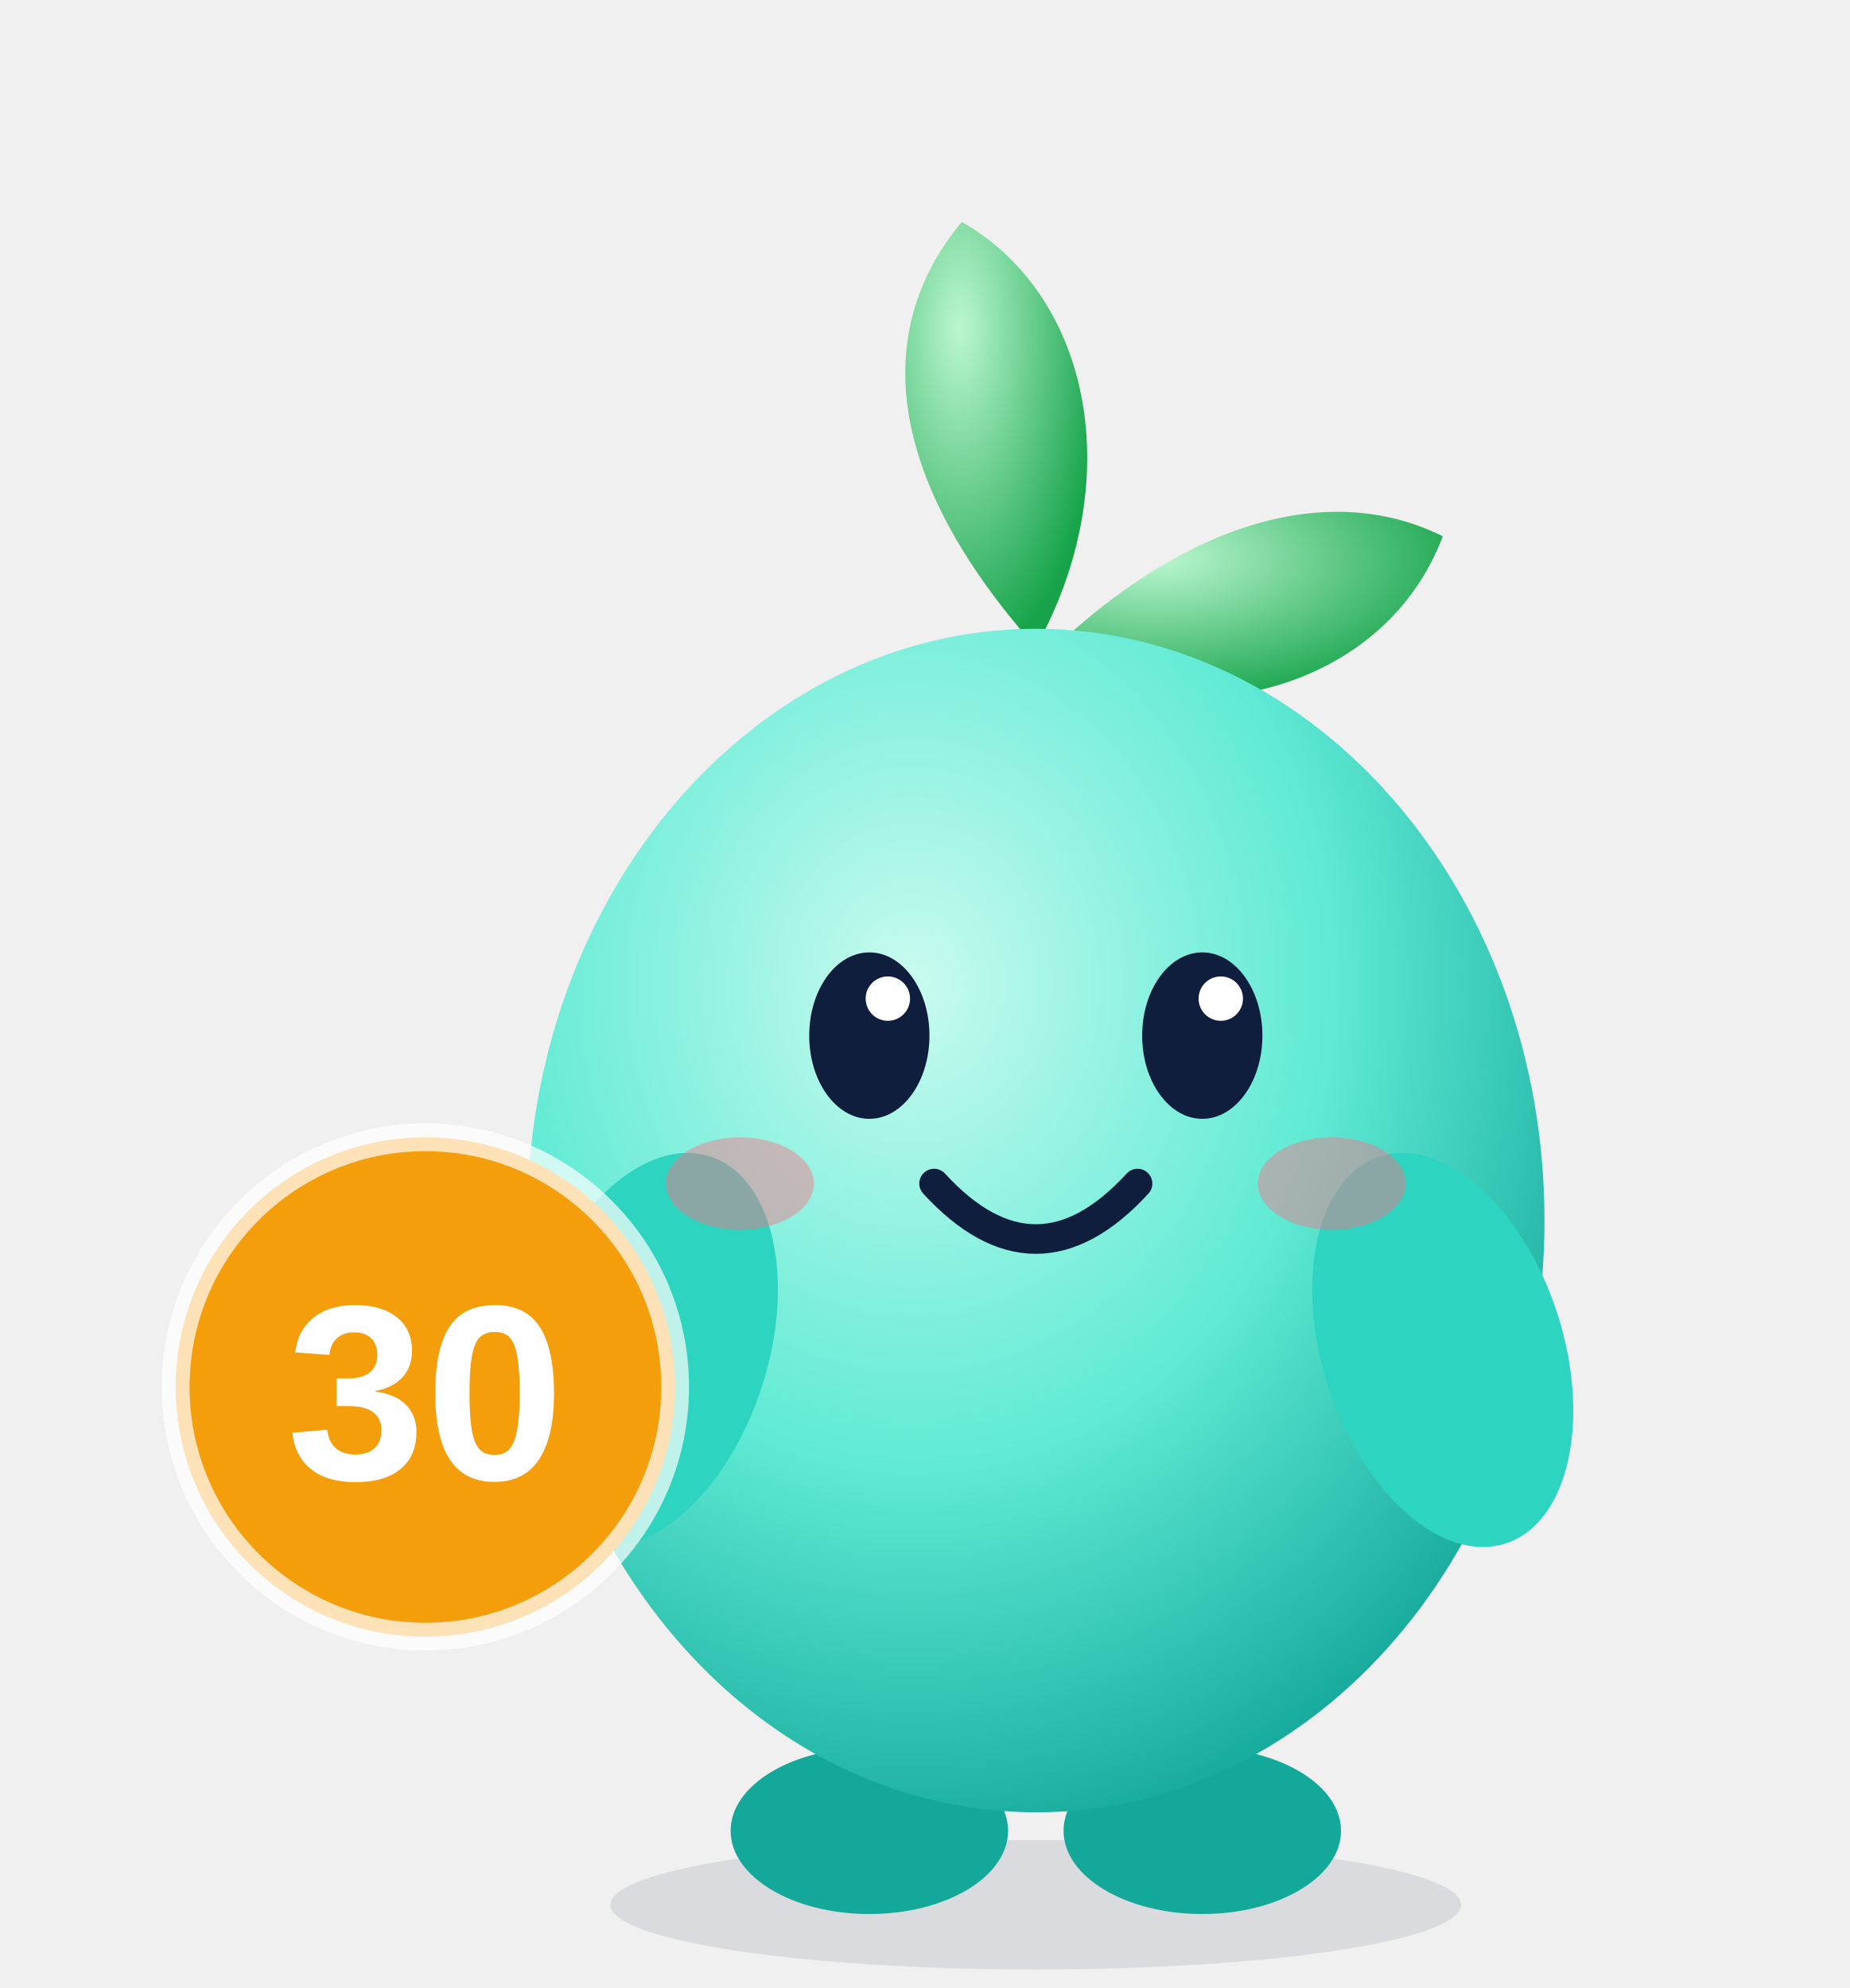
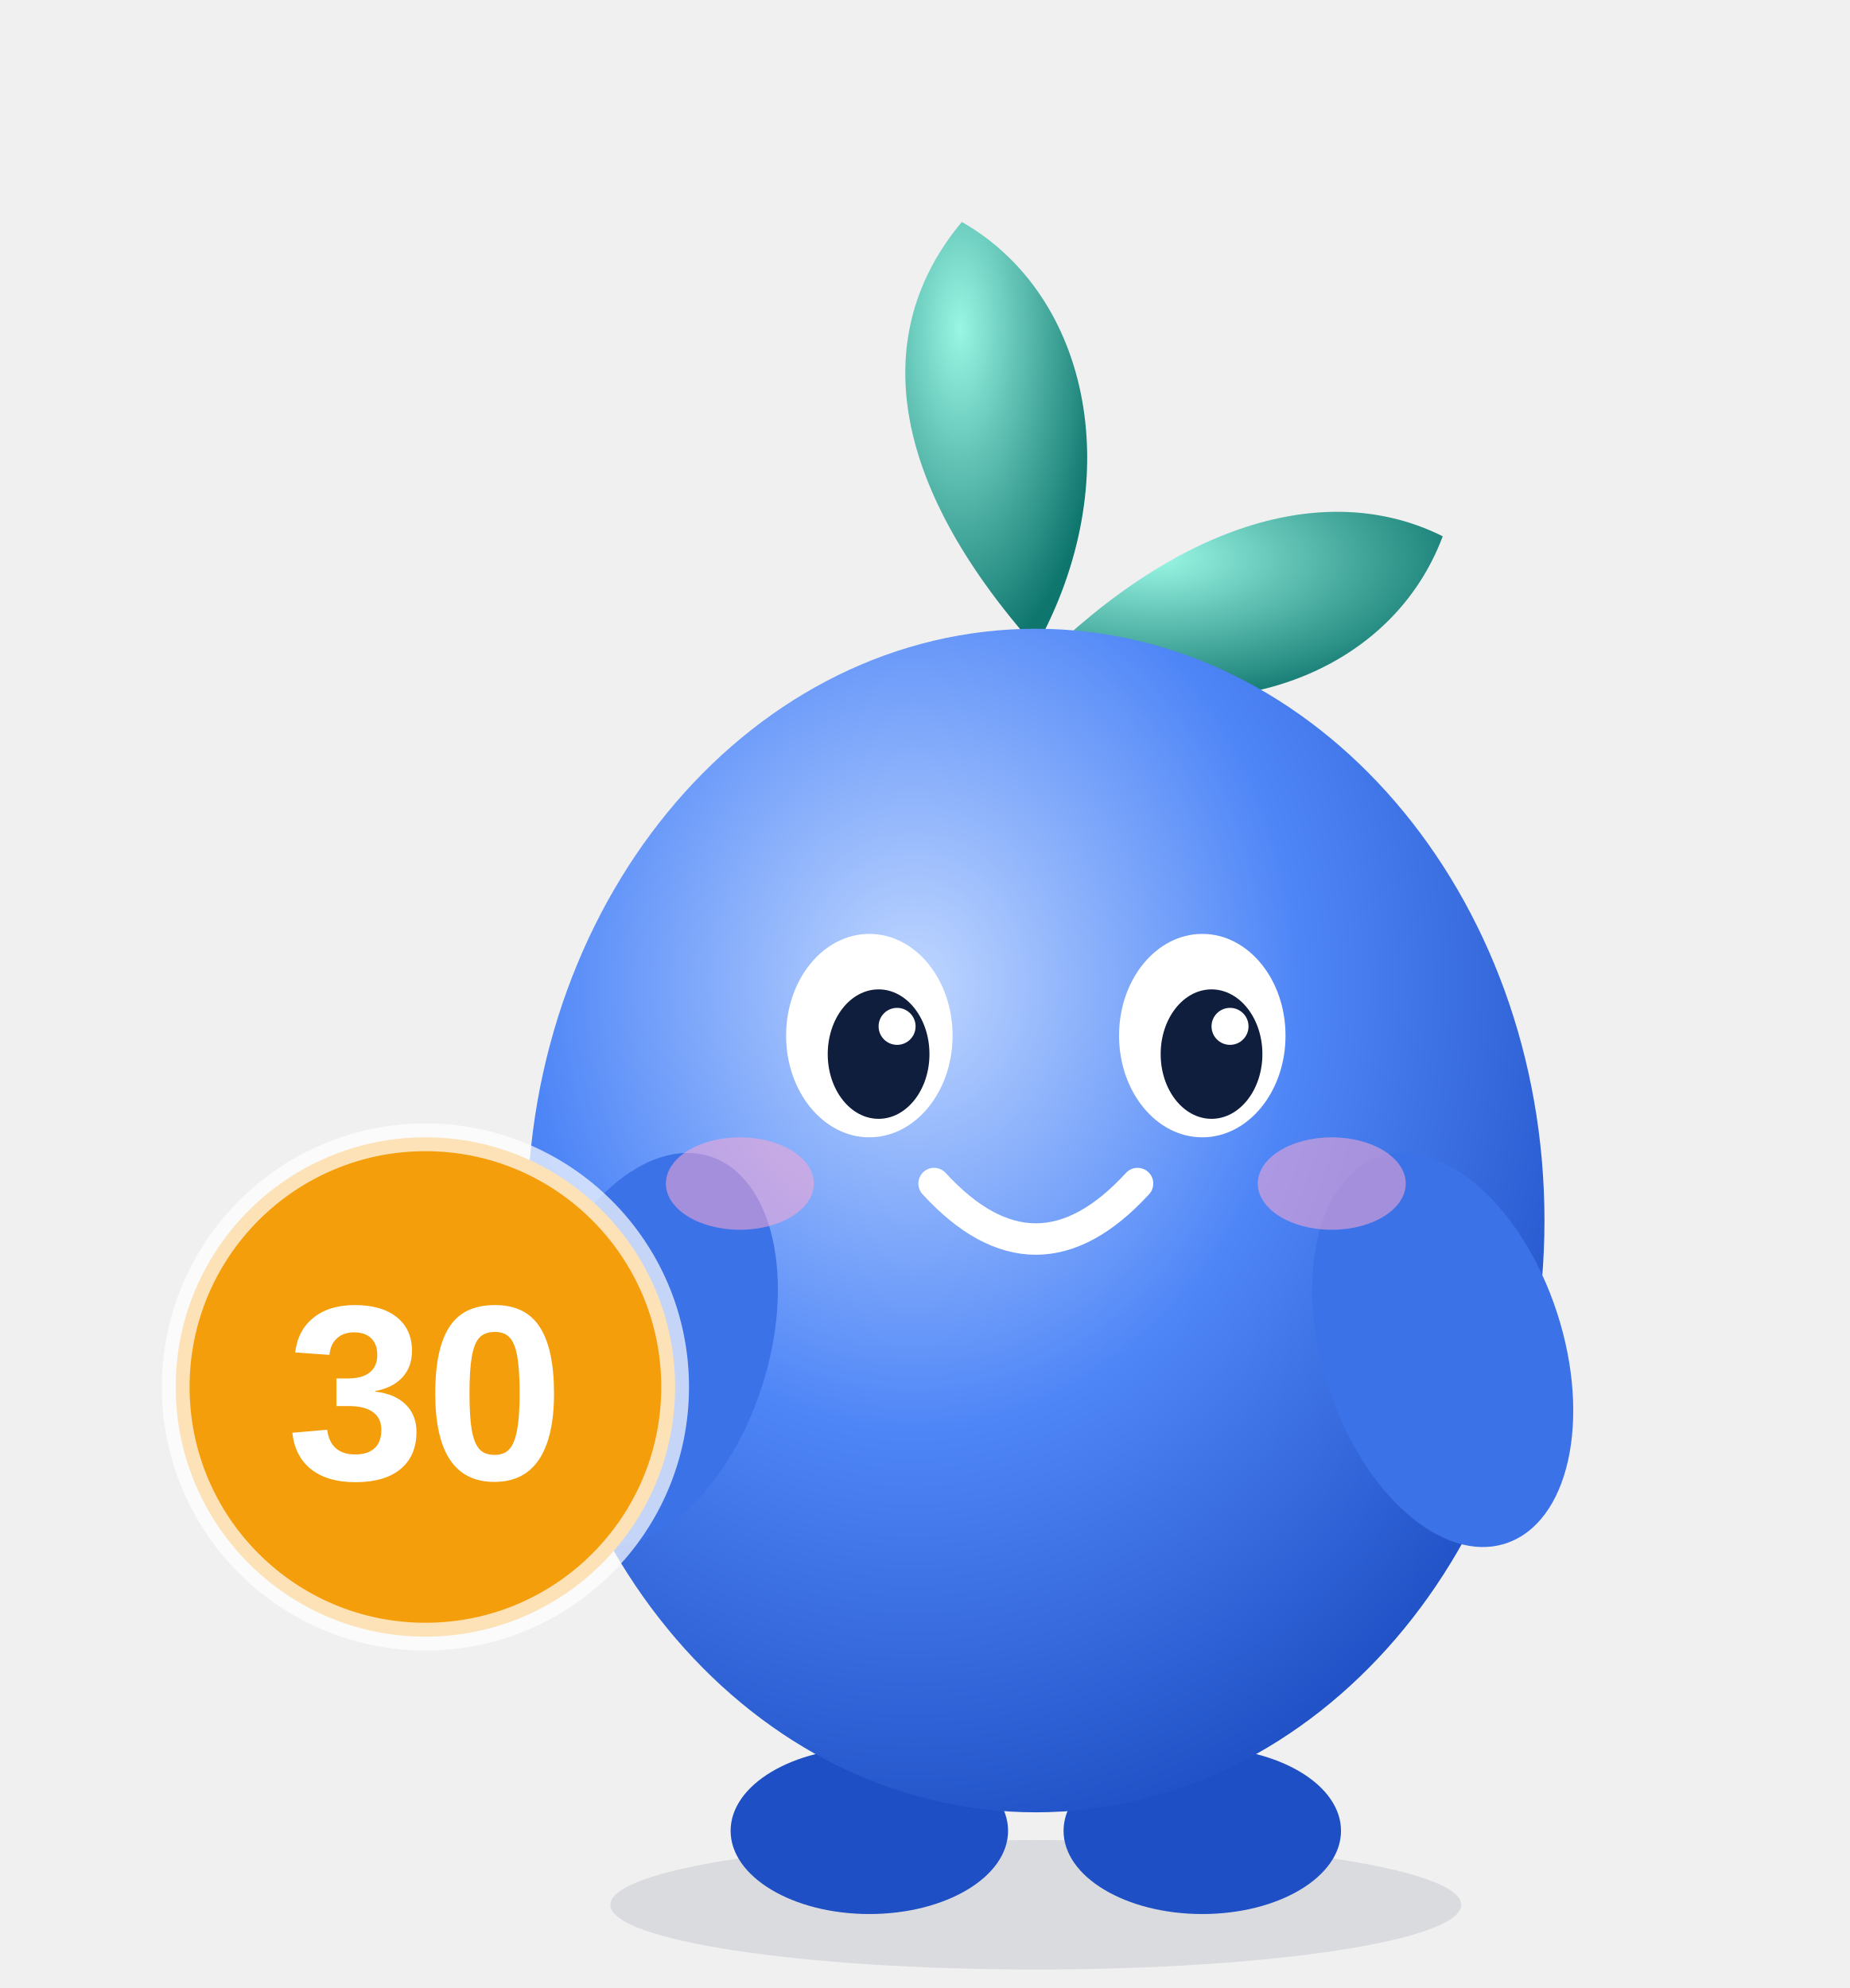
<svg xmlns="http://www.w3.org/2000/svg" viewBox="0 0 200 215">
  <defs>
    <radialGradient id="b" cx="38%" cy="30%" r="75%">
-       <stop offset="0" stop-color="#C9FBEF" />
-       <stop offset=".55" stop-color="#5EEAD4" />
-       <stop offset="1" stop-color="#14A89A" />
+       <stop offset="0" stop-color="#BFD6FF" />
+       <stop offset=".5" stop-color="#4F86F7" />
+       <stop offset="1" stop-color="#1E4FC4" />
    </radialGradient>
    <radialGradient id="l" cx="30%" cy="25%" r="80%">
-       <stop offset="0" stop-color="#BBF7D0" />
-       <stop offset="1" stop-color="#16A34A" />
+       <stop offset="0" stop-color="#99F6E4" />
+       <stop offset="1" stop-color="#0F766E" />
    </radialGradient>
  </defs>
  <ellipse cx="112" cy="206" rx="46" ry="7" fill="#0F1E3D" opacity=".10" />
-   <ellipse cx="94" cy="198" rx="15" ry="9" fill="#14A89A" />
-   <ellipse cx="130" cy="198" rx="15" ry="9" fill="#14A89A" />
+   <ellipse cx="94" cy="198" rx="15" ry="9" fill="#1E4FC4" />
+   <ellipse cx="130" cy="198" rx="15" ry="9" fill="#1E4FC4" />
  <path d="M112 70 C96 52 94 36 104 24 C118 32 122 52 112 70Z" fill="url(#l)" />
  <path d="M112 72 C128 56 144 52 156 58 C150 74 130 80 112 72Z" fill="url(#l)" />
  <ellipse cx="112" cy="132" rx="55" ry="64" fill="url(#b)" />
-   <ellipse cx="156" cy="146" rx="13" ry="22" fill="#2DD4BF" transform="rotate(-18 156 146)" />
-   <ellipse cx="70" cy="146" rx="13" ry="22" fill="#2DD4BF" transform="rotate(18 70 146)" />
-   <ellipse cx="94" cy="112" rx="6.5" ry="9" fill="#0F1E3D" />
-   <ellipse cx="130" cy="112" rx="6.5" ry="9" fill="#0F1E3D" />
-   <circle cx="96" cy="108" r="2.4" fill="#fff" />
-   <circle cx="132" cy="108" r="2.4" fill="#fff" />
-   <ellipse cx="80" cy="128" rx="8" ry="5" fill="#FB7185" opacity=".45" />
-   <ellipse cx="144" cy="128" rx="8" ry="5" fill="#FB7185" opacity=".45" />
-   <path d="M101 128 Q112 140 123 128" fill="none" stroke="#0F1E3D" stroke-width="3.2" stroke-linecap="round" />
+   <ellipse cx="156" cy="146" rx="13" ry="22" fill="#3B72E8" transform="rotate(-18 156 146)" />
+   <ellipse cx="70" cy="146" rx="13" ry="22" fill="#3B72E8" transform="rotate(18 70 146)" />
+   <ellipse cx="94" cy="112" rx="9" ry="11" fill="#fff" />
+   <ellipse cx="130" cy="112" rx="9" ry="11" fill="#fff" />
+   <ellipse cx="95" cy="114" rx="5.5" ry="7" fill="#0F1E3D" />
+   <ellipse cx="131" cy="114" rx="5.5" ry="7" fill="#0F1E3D" />
+   <circle cx="97" cy="111" r="2" fill="#fff" />
+   <circle cx="133" cy="111" r="2" fill="#fff" />
+   <ellipse cx="80" cy="128" rx="8" ry="5" fill="#F9A8D4" opacity=".55" />
+   <ellipse cx="144" cy="128" rx="8" ry="5" fill="#F9A8D4" opacity=".55" />
+   <path d="M101 128 Q112 140 123 128" fill="none" stroke="#fff" stroke-width="3.4" stroke-linecap="round" />
  <circle cx="46" cy="150" r="27" fill="#F59E0B" />
  <circle cx="46" cy="150" r="27" fill="none" stroke="#fff" stroke-width="3" opacity=".7" />
  <text x="46" y="160" text-anchor="middle" font-family="Arial,sans-serif" font-weight="800" font-size="27" fill="#fff">30</text>
</svg>
